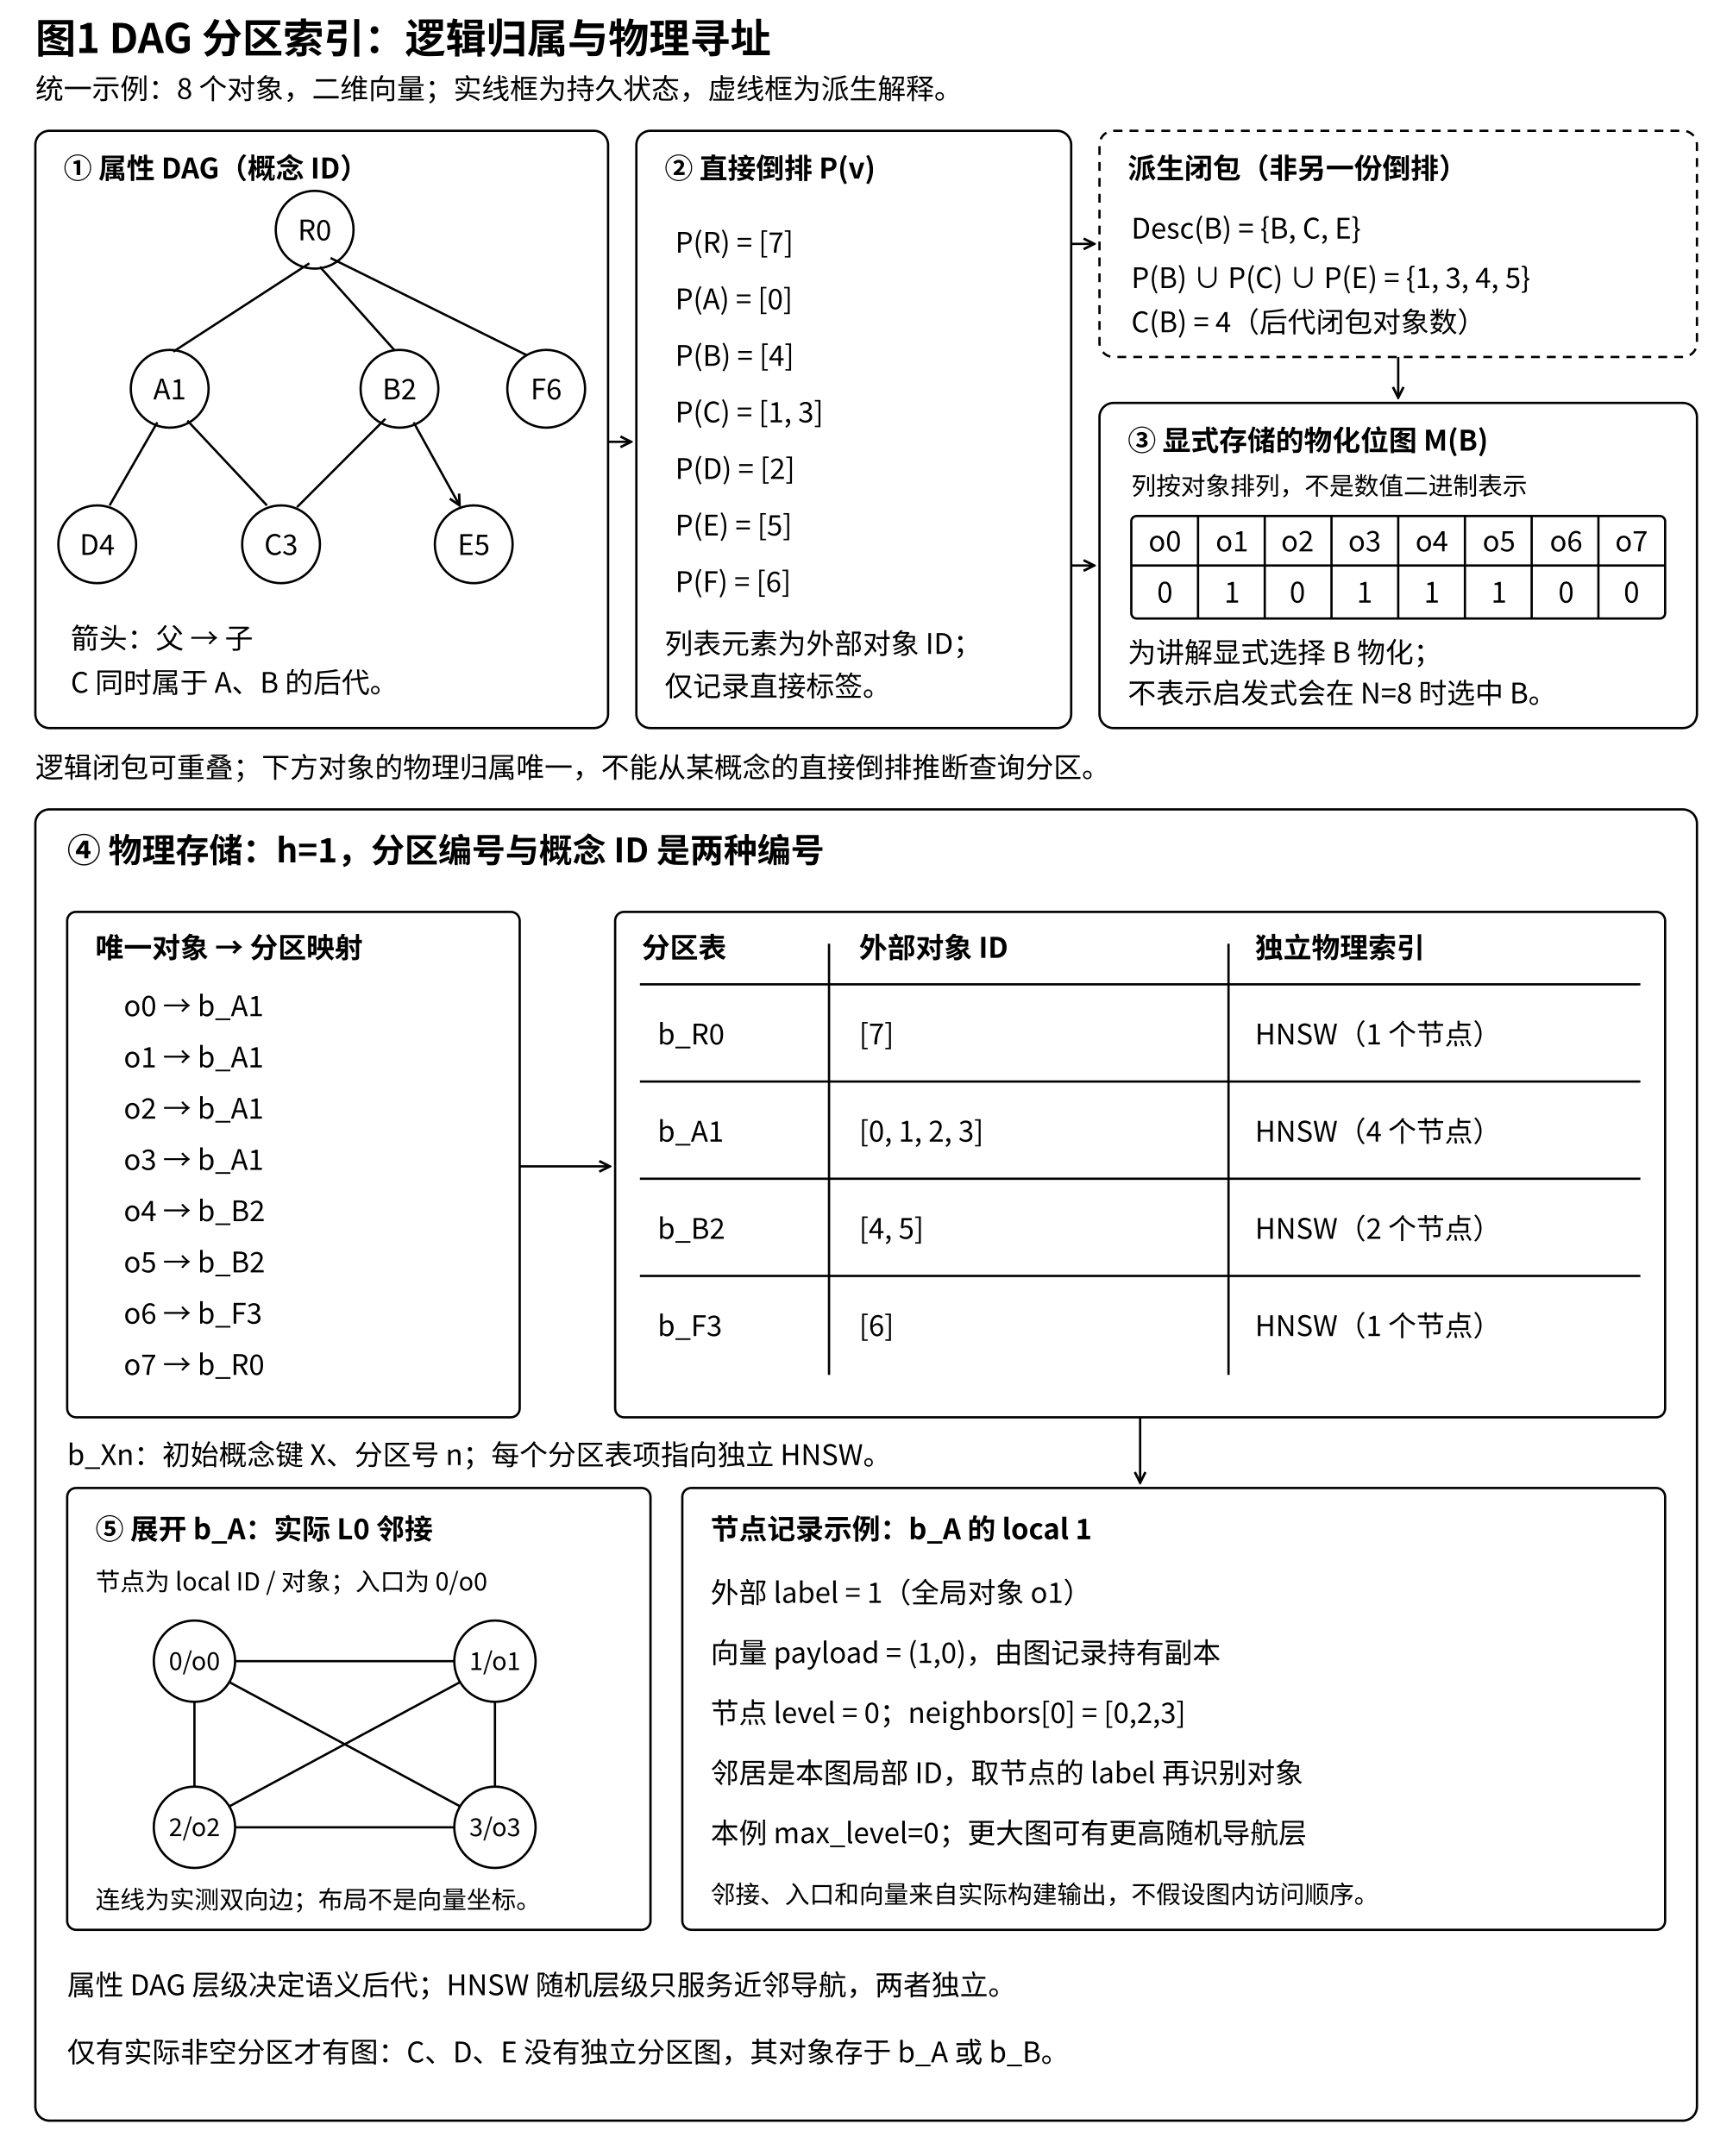
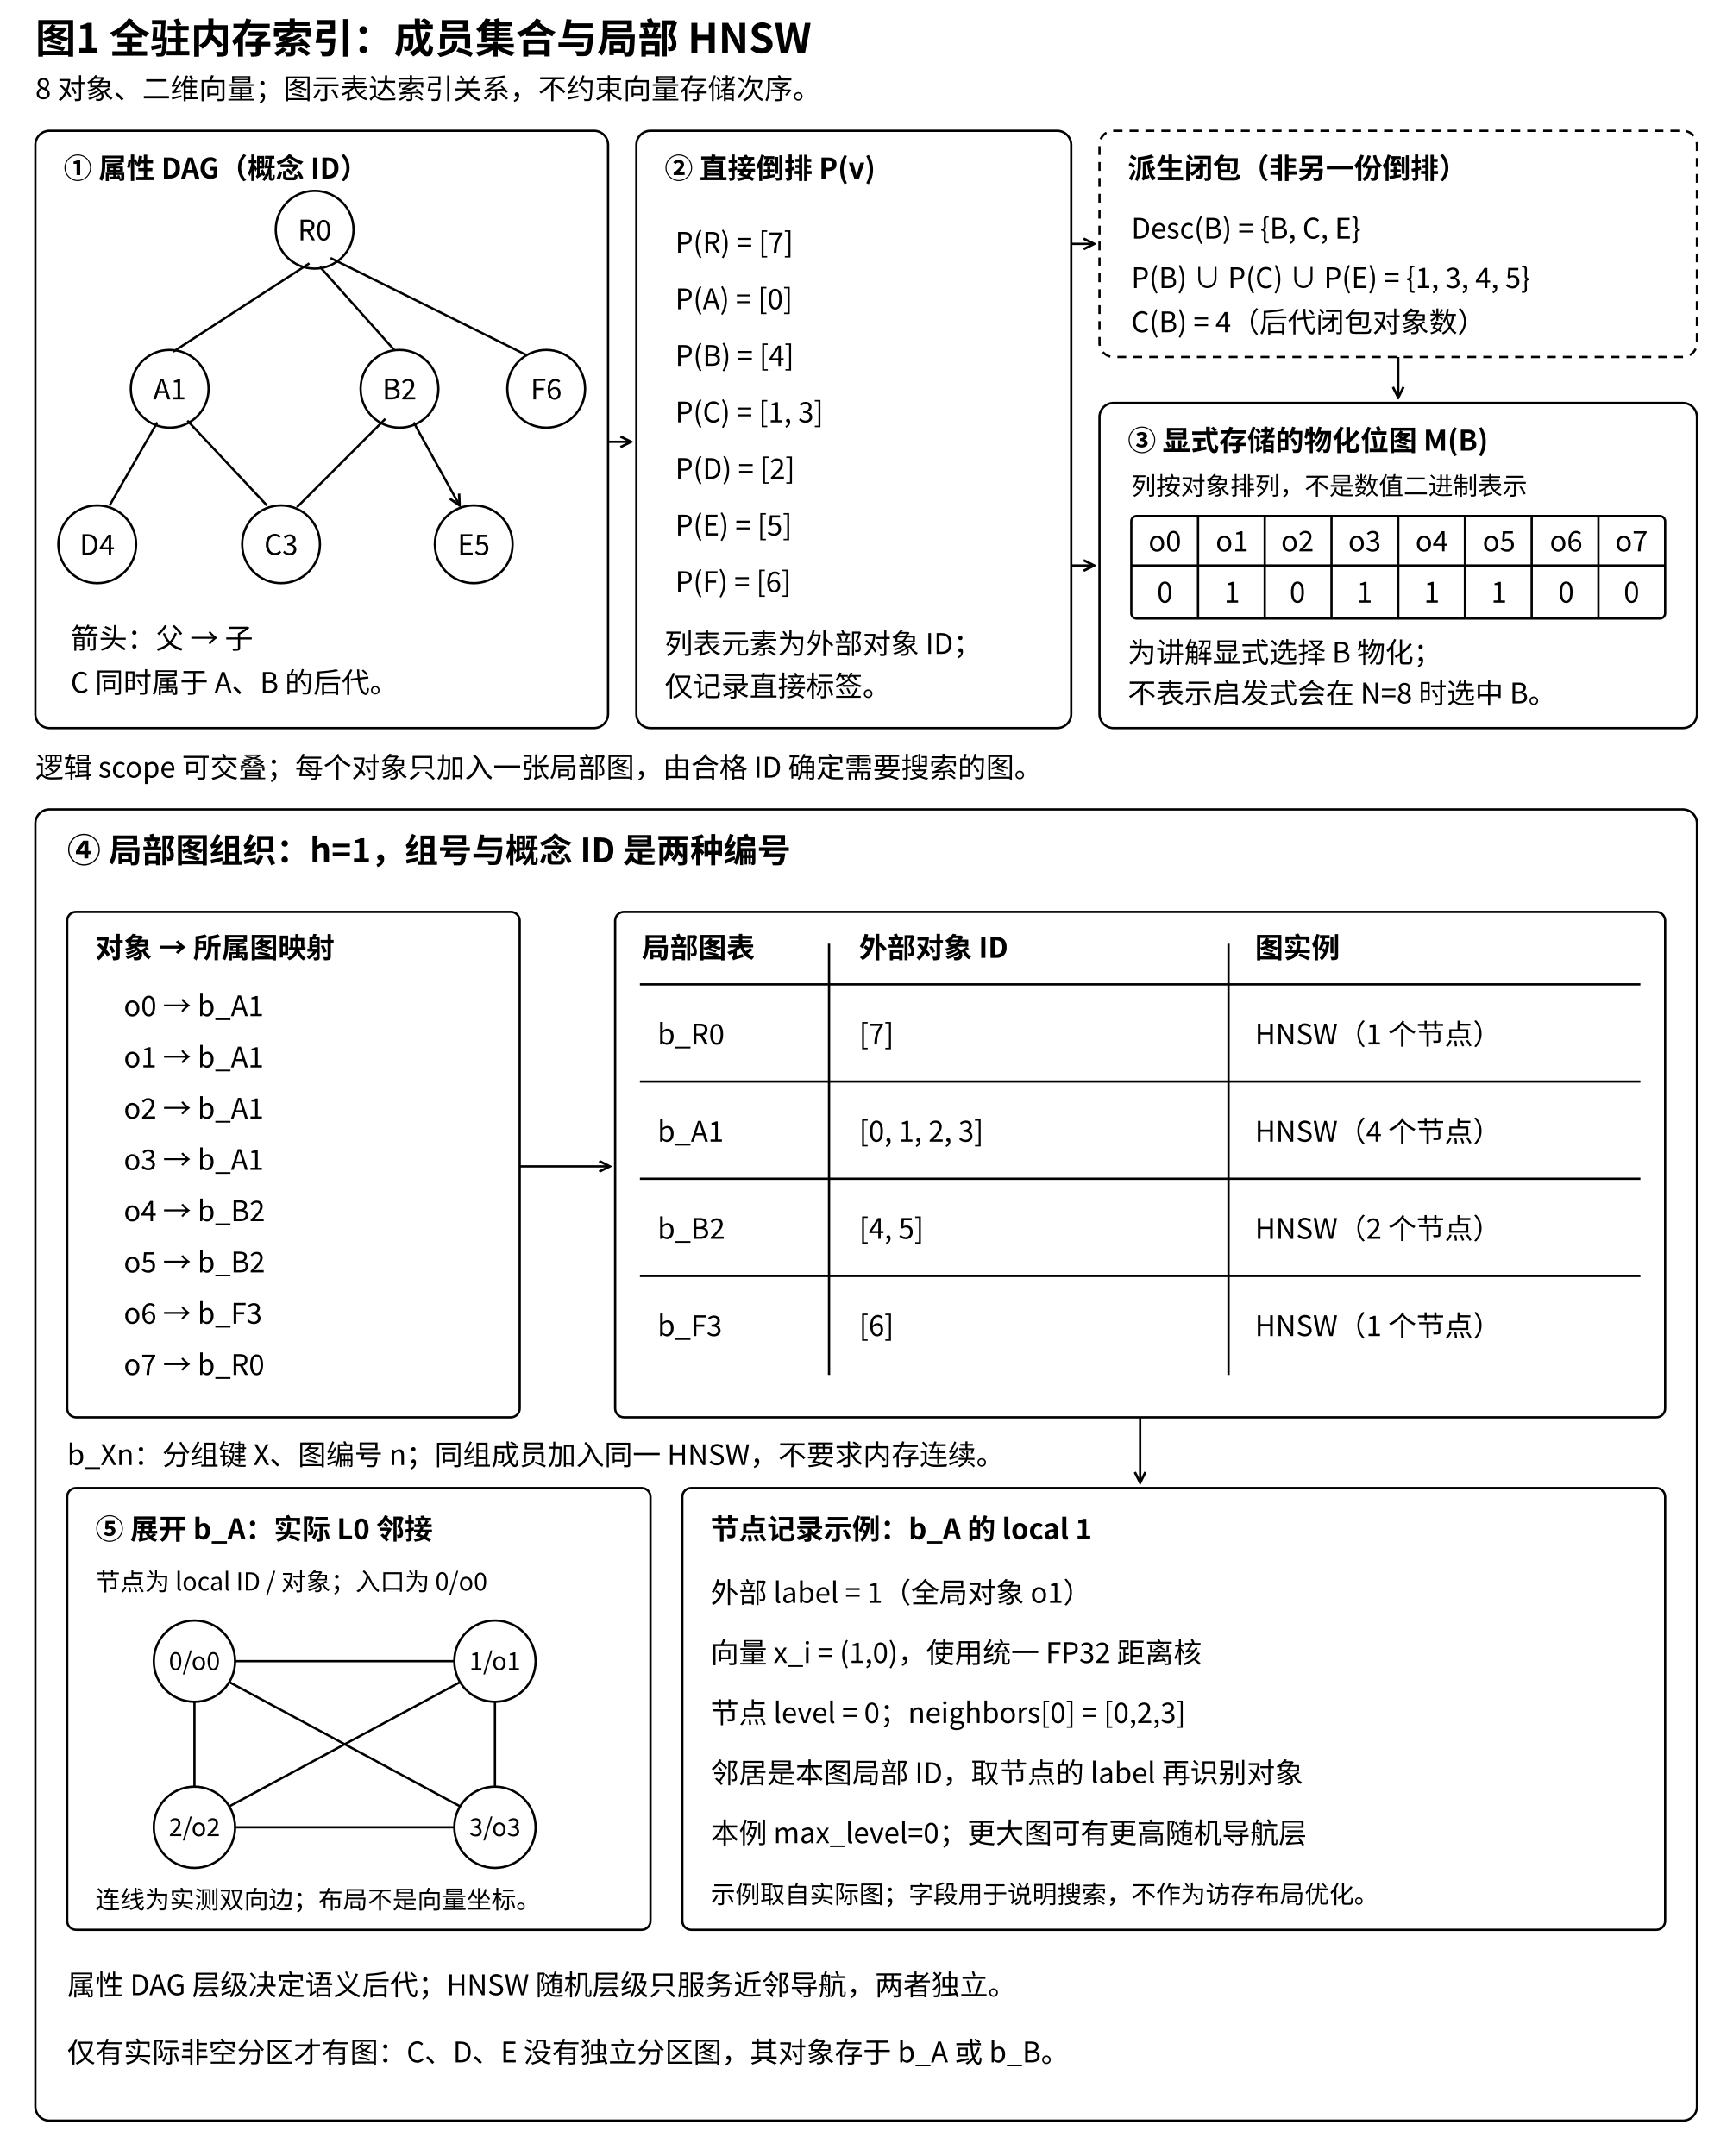
<svg xmlns="http://www.w3.org/2000/svg" width="980" height="1220" viewBox="0 0 980 1220" fill="none">
  <defs>
    <marker id="arrow" markerWidth="8" markerHeight="8" refX="7" refY="4" orient="auto" markerUnits="userSpaceOnUse">
      <path d="M1 1 L7 4 L1 7" stroke="currentColor" stroke-width="1.4" fill="none" />
    </marker>
  </defs>
  <g stroke="currentColor" stroke-width="1.3">
    <rect x="20" y="74" width="324" height="338" rx="8" />
    <rect x="360" y="74" width="246" height="338" rx="8" />
    <rect x="622" y="74" width="338" height="128" rx="8" stroke-dasharray="5 4" />
    <rect x="622" y="228" width="338" height="184" rx="8" />
    <path d="M791 202 V225" marker-end="url(#arrow)" />
    <path d="M344 250 H357" marker-end="url(#arrow)" />
    <path d="M606 138 H619" marker-end="url(#arrow)" />
    <path d="M606 320 H619" marker-end="url(#arrow)" />
    <path d="M175 149 L98 199 M181 151 L223 198 M187 146 L298 201 M89 239 L62 286 M106 238 L151 286 M218 237 L168 287 M234 239 L260 286" marker-end="url(#arrow)" />
    <circle cx="178" cy="130" r="22" />
    <circle cx="96" cy="220" r="22" />
    <circle cx="226" cy="220" r="22" />
    <circle cx="309" cy="220" r="22" />
    <circle cx="55" cy="308" r="22" />
    <circle cx="159" cy="308" r="22" />
    <circle cx="268" cy="308" r="22" />
    <rect x="640" y="292" width="302" height="58" rx="3" />
    <path d="M640 320 H942 M677.75 292 V350 M715.5 292 V350 M753.25 292 V350 M791 292 V350 M828.75 292 V350 M866.5 292 V350 M904.25 292 V350" />
    <rect x="20" y="458" width="940" height="742" rx="8" />
    <rect x="38" y="516" width="256" height="286" rx="5" />
    <rect x="348" y="516" width="594" height="286" rx="5" />
    <path d="M294 660 H345" marker-end="url(#arrow)" />
    <path d="M362 557 H928 M362 612 H928 M362 667 H928 M362 722 H928 M469 534 V778 M695 534 V778" />
    <path d="M645 802 V839" marker-end="url(#arrow)" />
    <rect x="38" y="842" width="330" height="250" rx="5" />
    <rect x="386" y="842" width="556" height="250" rx="5" />
    <circle cx="110" cy="940" r="23" />
    <circle cx="280" cy="940" r="23" />
    <circle cx="110" cy="1034" r="23" />
    <circle cx="280" cy="1034" r="23" />
    <path d="M133 940H257M133 1034H257M110 963V1011M280 963V1011M130 952L260 1022M260 952L130 1022" />
  </g>
  <g fill="currentColor" font-family="Noto Sans CJK SC, Noto Sans SC, sans-serif" font-size="16">
-     <text x="20" y="30" font-size="23" font-weight="700">图1  DAG 分区索引：逻辑归属与物理寻址</text>
-     <text x="20" y="56">统一示例：8 个对象，二维向量；实线框为持久状态，虚线框为派生解释。</text>
+     <text x="20" y="30" font-size="23" font-weight="700">图1  全驻内存索引：成员集合与局部 HNSW</text>
+     <text x="20" y="56">8 对象、二维向量；图示表达索引关系，不约束向量存储次序。</text>
    <text x="36" y="101" font-weight="700">① 属性 DAG（概念 ID）</text>
    <text x="178" y="136" text-anchor="middle">R0</text>
    <text x="96" y="226" text-anchor="middle">A1</text>
    <text x="226" y="226" text-anchor="middle">B2</text>
    <text x="309" y="226" text-anchor="middle">F6</text>
    <text x="55" y="314" text-anchor="middle">D4</text>
    <text x="159" y="314" text-anchor="middle">C3</text>
    <text x="268" y="314" text-anchor="middle">E5</text>
    <text x="40" y="367">箭头：父 → 子</text>
    <text x="40" y="392">C 同时属于 A、B 的后代。</text>
    <text x="376" y="101" font-weight="700">② 直接倒排 P(v)</text>
    <text x="382" y="143">P(R) = [7]</text>
    <text x="382" y="175">P(A) = [0]</text>
    <text x="382" y="207">P(B) = [4]</text>
    <text x="382" y="239">P(C) = [1, 3]</text>
    <text x="382" y="271">P(D) = [2]</text>
    <text x="382" y="303">P(E) = [5]</text>
    <text x="382" y="335">P(F) = [6]</text>
    <text x="376" y="370">列表元素为外部对象 ID；</text>
    <text x="376" y="394">仅记录直接标签。</text>
    <text x="638" y="101" font-weight="700">派生闭包（非另一份倒排）</text>
    <text x="640" y="135">Desc(B) = {B, C, E}</text>
    <text x="640" y="163">P(B) ∪ P(C) ∪ P(E) = {1, 3, 4, 5}</text>
    <text x="640" y="188">C(B) = 4（后代闭包对象数）</text>
    <text x="638" y="255" font-weight="700">③ 显式存储的物化位图 M(B)</text>
    <text x="640" y="280" font-size="14">列按对象排列，不是数值二进制表示</text>
    <text x="659" y="312" text-anchor="middle">o0</text>
    <text x="697" y="312" text-anchor="middle">o1</text>
    <text x="734" y="312" text-anchor="middle">o2</text>
    <text x="772" y="312" text-anchor="middle">o3</text>
    <text x="810" y="312" text-anchor="middle">o4</text>
    <text x="848" y="312" text-anchor="middle">o5</text>
    <text x="886" y="312" text-anchor="middle">o6</text>
    <text x="923" y="312" text-anchor="middle">o7</text>
    <text x="659" y="341" text-anchor="middle">0</text>
    <text x="697" y="341" text-anchor="middle">1</text>
    <text x="734" y="341" text-anchor="middle">0</text>
    <text x="772" y="341" text-anchor="middle">1</text>
    <text x="810" y="341" text-anchor="middle">1</text>
    <text x="848" y="341" text-anchor="middle">1</text>
    <text x="886" y="341" text-anchor="middle">0</text>
    <text x="923" y="341" text-anchor="middle">0</text>
    <text x="638" y="375">为讲解显式选择 B 物化；</text>
    <text x="638" y="398">不表示启发式会在 N=8 时选中 B。</text>
-     <text x="20" y="440">逻辑闭包可重叠；下方对象的物理归属唯一，不能从某概念的直接倒排推断查询分区。</text>
-     <text x="38" y="488" font-size="19" font-weight="700">④ 物理存储：h=1，分区编号与概念 ID 是两种编号</text>
-     <text x="54" y="542" font-weight="700">唯一对象 → 分区映射</text>
+     <text x="20" y="440">逻辑 scope 可交叠；每个对象只加入一张局部图，由合格 ID 确定需要搜索的图。</text>
+     <text x="38" y="488" font-size="19" font-weight="700">④ 局部图组织：h=1，组号与概念 ID 是两种编号</text>
+     <text x="54" y="542" font-weight="700">对象 → 所属图映射</text>
    <text x="70" y="575">o0 → b_A1</text>
    <text x="70" y="604">o1 → b_A1</text>
    <text x="70" y="633">o2 → b_A1</text>
    <text x="70" y="662">o3 → b_A1</text>
    <text x="70" y="691">o4 → b_B2</text>
    <text x="70" y="720">o5 → b_B2</text>
    <text x="70" y="749">o6 → b_F3</text>
    <text x="70" y="778">o7 → b_R0</text>
-     <text x="363" y="542" font-weight="700">分区表</text>
+     <text x="363" y="542" font-weight="700">局部图表</text>
    <text x="486" y="542" font-weight="700">外部对象 ID</text>
-     <text x="710" y="542" font-weight="700">独立物理索引</text>
+     <text x="710" y="542" font-weight="700">图实例</text>
    <text x="372" y="591">b_R0</text>
    <text x="486" y="591">[7]</text>
    <text x="710" y="591">HNSW（1 个节点）</text>
    <text x="372" y="646">b_A1</text>
    <text x="486" y="646">[0, 1, 2, 3]</text>
    <text x="710" y="646">HNSW（4 个节点）</text>
    <text x="372" y="701">b_B2</text>
    <text x="486" y="701">[4, 5]</text>
    <text x="710" y="701">HNSW（2 个节点）</text>
    <text x="372" y="756">b_F3</text>
    <text x="486" y="756">[6]</text>
    <text x="710" y="756">HNSW（1 个节点）</text>
-     <text x="38" y="829">b_Xn：初始概念键 X、分区号 n；每个分区表项指向独立 HNSW。</text>
+     <text x="38" y="829">b_Xn：分组键 X、图编号 n；同组成员加入同一 HNSW，不要求内存连续。</text>
    <text x="54" y="871" font-weight="700">⑤ 展开 b_A：实际 L0 邻接</text>
    <text x="54" y="900" font-size="14">节点为 local ID / 对象；入口为 0/o0</text>
    <text x="110" y="945" text-anchor="middle" font-size="14">0/o0</text>
    <text x="280" y="945" text-anchor="middle" font-size="14">1/o1</text>
    <text x="110" y="1039" text-anchor="middle" font-size="14">2/o2</text>
    <text x="280" y="1039" text-anchor="middle" font-size="14">3/o3</text>
    <text x="54" y="1080" font-size="14">连线为实测双向边；布局不是向量坐标。</text>
    <text x="402" y="871" font-weight="700">节点记录示例：b_A 的 local 1</text>
    <text x="402" y="907">外部 label = 1（全局对象 o1）</text>
-     <text x="402" y="941">向量 payload = (1,0)，由图记录持有副本</text>
+     <text x="402" y="941">向量 x_i = (1,0)，使用统一 FP32 距离核</text>
    <text x="402" y="975">节点 level = 0；neighbors[0] = [0,2,3]</text>
    <text x="402" y="1009">邻居是本图局部 ID，取节点的 label 再识别对象</text>
    <text x="402" y="1043">本例 max_level=0；更大图可有更高随机导航层</text>
-     <text x="402" y="1077" font-size="14">邻接、入口和向量来自实际构建输出，不假设图内访问顺序。</text>
+     <text x="402" y="1077" font-size="14">示例取自实际图；字段用于说明搜索，不作为访存布局优化。</text>
    <text x="38" y="1129">属性 DAG 层级决定语义后代；HNSW 随机层级只服务近邻导航，两者独立。</text>
    <text x="38" y="1167">仅有实际非空分区才有图：C、D、E 没有独立分区图，其对象存于 b_A 或 b_B。</text>
  </g>
</svg>
